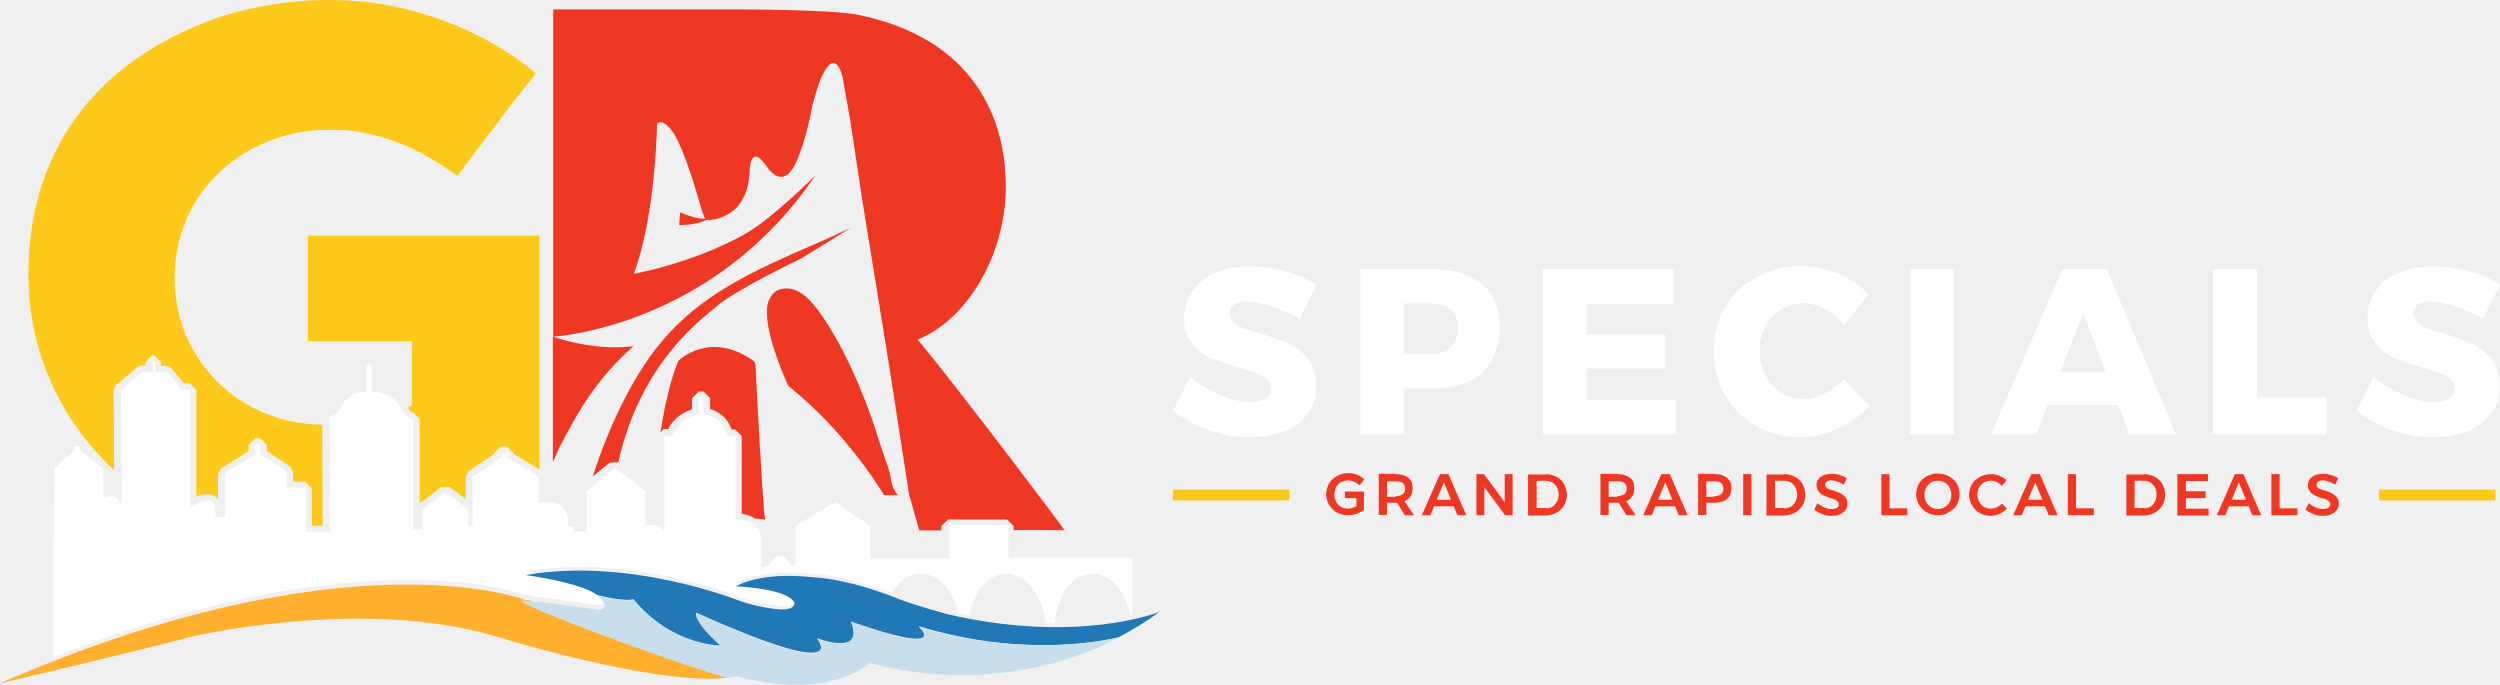
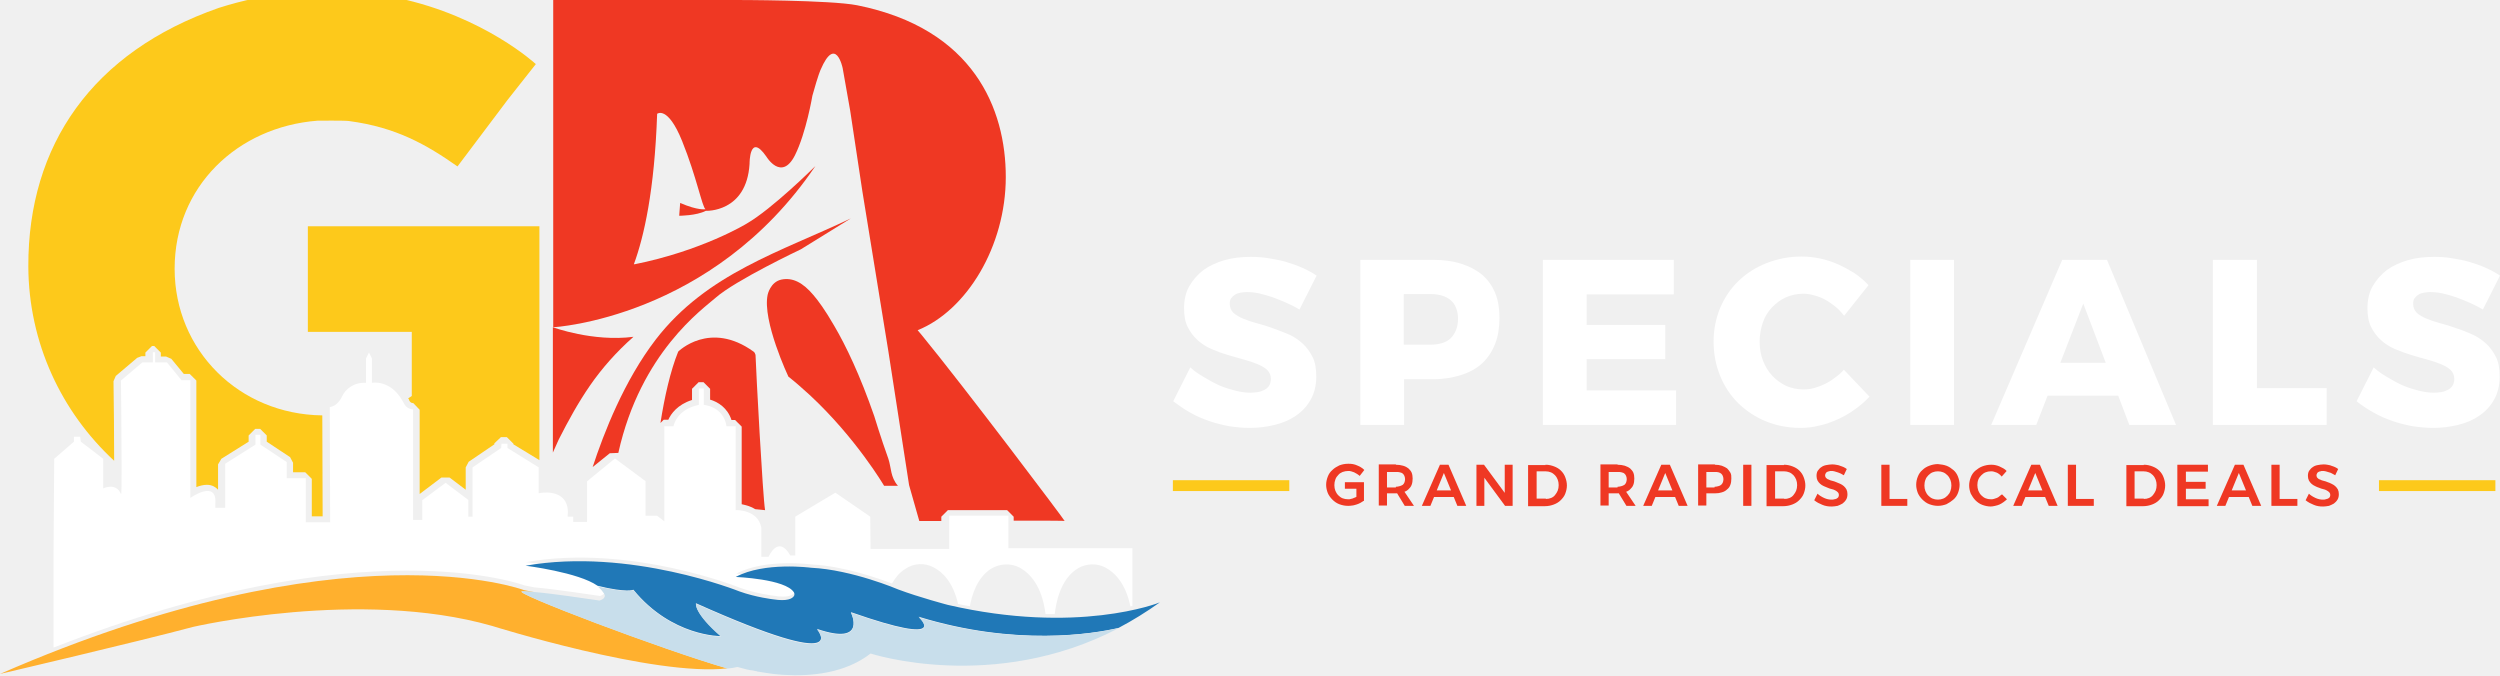
- <svg xmlns="http://www.w3.org/2000/svg" version="1.1" id="Layer_1" x="0px" y="0px" viewBox="0 0 80.941 22.167" xml:space="preserve" width="80.941" height="22.167">
+ <svg xmlns="http://www.w3.org/2000/svg" version="1.1" id="Layer_1" x="0px" y="0px" viewBox="0 0 307.328 83.013" xml:space="preserve" width="307.328" height="83.013">
  <defs id="defs47" />
  <style type="text/css" id="style1">
	.st0{fill:#011634;}
	.st1{fill:none;stroke:#FDC91B;stroke-miterlimit:10;}
	.st2{fill:#2076B7;}
	.st3{fill:#EF3823;}
	.st4{fill:#FDC91B;}
	.st5{fill:#FFB02E;}
	.st6{opacity:0;fill:#C8DEEB;}
	.st7{fill:#2078B7;}
	.st8{fill:#C8DEEB;}
	.st9{fill:#FFFFFF;}
</style>
-   <g id="g47" transform="translate(-156.4,-435.9455)">
-     <g id="g33" transform="matrix(0.1064867,0,0,0.1064867,139.7455,389.5231)">
+   <g id="g47" transform="translate(-156.4,-437.0996)">
+     <g id="g33" transform="matrix(0.4043251,0,0,0.4043251,93.16357,259.6818)">
      <g id="g9">
        <g id="g8">
          <path class="st9" d="m 551.5,532.9 c -1.2,-0.7 -2.5,-1.4 -3.9,-2 -1.4,-0.6 -2.8,-1.2 -4.2,-1.7 -1.4,-0.5 -2.9,-0.9 -4.2,-1.2 -1.4,-0.3 -2.7,-0.4 -3.8,-0.4 -0.6,0 -1.3,0.1 -1.9,0.2 -0.6,0.1 -1.2,0.3 -1.6,0.6 -0.5,0.3 -0.9,0.7 -1.2,1.1 -0.3,0.4 -0.4,1 -0.4,1.7 0,1.1 0.4,2 1.1,2.7 0.8,0.7 1.8,1.3 3,1.8 1.2,0.5 2.7,1 4.2,1.4 1.6,0.4 3.2,0.9 4.8,1.5 1.6,0.6 3.3,1.2 4.9,1.9 1.6,0.7 3,1.7 4.2,2.8 1.2,1.1 2.2,2.5 3,4.1 0.8,1.6 1.1,3.6 1.1,5.9 0,2.7 -0.6,5.1 -1.7,7 -1.1,2 -2.6,3.6 -4.5,4.9 -1.9,1.3 -4,2.2 -6.5,2.8 -2.5,0.6 -4.9,0.9 -7.5,0.9 -2.1,0 -4.1,-0.2 -6.2,-0.5 -2.1,-0.4 -4.2,-0.9 -6.2,-1.6 -2,-0.7 -3.9,-1.5 -5.8,-2.6 -1.8,-1 -3.5,-2.2 -5.1,-3.4 l 5.2,-10.3 c 1.2,1.1 2.6,2.1 4.2,3 1.5,0.9 3.1,1.8 4.7,2.5 1.6,0.7 3.3,1.2 4.9,1.6 1.6,0.4 3.1,0.6 4.5,0.6 0.8,0 1.5,-0.1 2.3,-0.2 0.7,-0.1 1.4,-0.4 2,-0.7 0.6,-0.3 1.1,-0.8 1.4,-1.3 0.3,-0.5 0.5,-1.2 0.5,-2 0,-1.1 -0.4,-2 -1.1,-2.7 -0.7,-0.7 -1.8,-1.3 -3,-1.8 -1.2,-0.5 -2.7,-1 -4.2,-1.4 -1.5,-0.4 -3.2,-0.9 -4.9,-1.4 -1.7,-0.5 -3.3,-1.1 -4.9,-1.8 -1.6,-0.7 -3,-1.6 -4.2,-2.7 -1.2,-1.1 -2.2,-2.4 -3,-4 -0.8,-1.6 -1.1,-3.5 -1.1,-5.7 0,-2.5 0.5,-4.8 1.6,-6.7 1.1,-1.9 2.5,-3.5 4.3,-4.9 1.8,-1.3 4,-2.3 6.4,-3 2.5,-0.7 5.1,-1 7.9,-1 1.8,0 3.6,0.1 5.4,0.4 1.8,0.3 3.6,0.6 5.3,1.1 1.7,0.5 3.4,1.1 5,1.8 1.6,0.7 3.1,1.5 4.4,2.4 z" id="path1" />
          <path class="st9" d="m 592.1,517.8 c 3.2,0 6.1,0.4 8.6,1.2 2.5,0.8 4.6,1.9 6.4,3.4 1.7,1.5 3,3.3 3.9,5.5 0.9,2.2 1.3,4.7 1.3,7.5 0,2.9 -0.4,5.6 -1.3,7.9 -0.9,2.3 -2.2,4.3 -3.9,5.9 -1.7,1.6 -3.9,2.8 -6.4,3.6 -2.5,0.8 -5.4,1.3 -8.6,1.3 h -14.6 l 5.8,-5.8 V 568 H 570 v -50.2 z m -0.7,25.8 c 1.3,0 2.5,-0.2 3.5,-0.5 1,-0.3 1.9,-0.8 2.6,-1.5 0.7,-0.7 1.2,-1.5 1.6,-2.5 0.4,-1 0.6,-2.1 0.6,-3.4 0,-1.2 -0.2,-2.3 -0.6,-3.3 -0.4,-1 -0.9,-1.7 -1.6,-2.3 -0.7,-0.6 -1.6,-1.1 -2.6,-1.4 -1,-0.3 -2.2,-0.5 -3.5,-0.5 h -14 l 5.8,-5.8 v 27 l -5.8,-5.8 z" id="path2" />
          <path class="st9" d="m 625.5,517.8 h 39.8 v 10.5 h -26.5 v 9.3 h 23.9 V 548 h -23.9 v 9.5 H 666 V 568 h -40.5 z" id="path3" />
          <path class="st9" d="m 717.1,534.8 c -0.8,-1 -1.7,-2 -2.7,-2.8 -1,-0.8 -2,-1.5 -3.1,-2.1 -1.1,-0.6 -2.2,-1 -3.3,-1.3 -1.1,-0.3 -2.2,-0.5 -3.3,-0.5 -1.9,0 -3.7,0.4 -5.3,1.1 -1.6,0.7 -3,1.8 -4.2,3 -1.2,1.3 -2.2,2.8 -2.8,4.6 -0.6,1.8 -1,3.7 -1,5.8 0,2.1 0.3,4 1,5.8 0.7,1.8 1.6,3.3 2.8,4.6 1.2,1.3 2.6,2.3 4.2,3.1 1.6,0.7 3.4,1.1 5.3,1.1 1.1,0 2.1,-0.1 3.2,-0.4 1.1,-0.3 2.2,-0.7 3.2,-1.2 1.1,-0.5 2.1,-1.1 3.1,-1.9 1,-0.7 2,-1.5 2.8,-2.5 l 7.8,8.2 c -1.3,1.4 -2.8,2.7 -4.5,3.9 -1.6,1.2 -3.4,2.2 -5.2,3 -1.8,0.8 -3.6,1.5 -5.6,1.9 -1.9,0.5 -3.8,0.7 -5.7,0.7 -3.8,0 -7.3,-0.7 -10.5,-2 -3.2,-1.3 -6,-3.2 -8.4,-5.5 -2.3,-2.3 -4.2,-5.1 -5.5,-8.3 -1.3,-3.2 -2,-6.7 -2,-10.4 0,-3.7 0.7,-7.1 2,-10.3 1.4,-3.2 3.2,-5.9 5.6,-8.2 2.4,-2.3 5.2,-4.1 8.5,-5.4 3.3,-1.3 6.8,-2 10.7,-2 1.9,0 3.7,0.2 5.6,0.6 1.9,0.4 3.7,1 5.5,1.8 1.8,0.8 3.4,1.7 5,2.7 1.6,1.1 3,2.3 4.2,3.6 z" id="path4" />
          <path class="st9" d="m 737.2,517.8 h 13.3 V 568 h -13.3 z" id="path5" />
          <path class="st9" d="M 783.4,517.8 H 797 l 21,50.2 h -14.2 l -14,-36.9 -14.3,36.9 h -13.7 z m -8.6,31.3 h 29.3 v 10 h -29.3 z" id="path6" />
          <path class="st9" d="m 829.3,517.8 h 13.3 v 39 h 21.2 V 568 h -34.6 v -50.2 z" id="path7" />
          <path class="st9" d="m 911.3,532.9 c -1.2,-0.7 -2.5,-1.4 -3.9,-2 -1.4,-0.6 -2.8,-1.2 -4.2,-1.7 -1.4,-0.5 -2.9,-0.9 -4.2,-1.2 -1.4,-0.3 -2.7,-0.4 -3.8,-0.4 -0.6,0 -1.3,0.1 -1.9,0.2 -0.6,0.1 -1.2,0.3 -1.6,0.6 -0.5,0.3 -0.9,0.7 -1.2,1.1 -0.3,0.4 -0.4,1 -0.4,1.7 0,1.1 0.4,2 1.1,2.7 0.7,0.7 1.8,1.3 3,1.8 1.2,0.5 2.7,1 4.2,1.4 1.6,0.4 3.2,0.9 4.8,1.5 1.7,0.5 3.3,1.2 4.9,1.9 1.6,0.7 3,1.7 4.2,2.8 1.2,1.1 2.2,2.5 3,4.1 0.8,1.6 1.1,3.6 1.1,5.9 0,2.7 -0.6,5.1 -1.7,7 -1.1,2 -2.6,3.6 -4.5,4.9 -1.9,1.3 -4,2.2 -6.5,2.8 -2.5,0.6 -4.9,0.9 -7.5,0.9 -2.1,0 -4.1,-0.2 -6.2,-0.5 -2.1,-0.4 -4.2,-0.9 -6.2,-1.6 -2,-0.7 -3.9,-1.5 -5.8,-2.6 -1.8,-1 -3.6,-2.2 -5.1,-3.4 l 5.2,-10.3 c 1.2,1.1 2.6,2.1 4.2,3 1.5,0.9 3.1,1.8 4.7,2.5 1.6,0.7 3.3,1.2 4.9,1.6 1.6,0.4 3.1,0.6 4.5,0.6 0.8,0 1.5,-0.1 2.3,-0.2 0.7,-0.1 1.4,-0.4 2,-0.7 0.6,-0.3 1.1,-0.8 1.4,-1.3 0.3,-0.5 0.5,-1.2 0.5,-2 0,-1.1 -0.4,-2 -1.1,-2.7 -0.7,-0.7 -1.8,-1.3 -3,-1.8 -1.2,-0.5 -2.7,-1 -4.2,-1.4 -1.6,-0.4 -3.2,-0.9 -4.9,-1.4 -1.6,-0.5 -3.3,-1.1 -4.9,-1.8 -1.6,-0.7 -3,-1.6 -4.2,-2.7 -1.2,-1.1 -2.2,-2.4 -3,-4 -0.8,-1.6 -1.1,-3.5 -1.1,-5.7 0,-2.5 0.5,-4.8 1.6,-6.7 1.1,-1.9 2.5,-3.5 4.3,-4.9 1.8,-1.3 4,-2.3 6.4,-3 2.4,-0.7 5.1,-1 7.9,-1 1.8,0 3.6,0.1 5.4,0.4 1.8,0.3 3.6,0.6 5.3,1.1 1.7,0.5 3.4,1.1 5,1.8 1.6,0.7 3.1,1.5 4.4,2.4 z" id="path8" />
        </g>
      </g>
      <g id="g32">
        <g id="g31">
          <g id="g30">
            <g id="g29">
              <path class="st3" d="m 569.8,583.5 c -0.2,-0.2 -0.5,-0.4 -0.8,-0.6 -0.3,-0.2 -0.6,-0.3 -0.9,-0.5 -0.3,-0.1 -0.6,-0.2 -0.9,-0.3 -0.3,-0.1 -0.6,-0.1 -0.9,-0.1 -0.6,0 -1.1,0.1 -1.7,0.3 -0.5,0.2 -1,0.5 -1.3,0.9 -0.4,0.4 -0.7,0.8 -0.9,1.4 -0.2,0.5 -0.3,1.1 -0.3,1.7 0,0.6 0.1,1.2 0.3,1.7 0.2,0.5 0.5,1 0.9,1.4 0.4,0.4 0.8,0.7 1.3,0.9 0.5,0.2 1.1,0.3 1.7,0.3 0.3,0 0.6,0 0.8,-0.1 0.3,-0.1 0.6,-0.1 0.9,-0.3 0.3,-0.1 0.6,-0.2 0.9,-0.4 0.3,-0.2 0.5,-0.3 0.8,-0.5 l 1.4,1.7 c -0.3,0.2 -0.7,0.5 -1.1,0.7 -0.4,0.2 -0.8,0.4 -1.2,0.5 -0.4,0.1 -0.9,0.3 -1.3,0.3 -0.5,0.1 -0.9,0.1 -1.3,0.1 -0.9,0 -1.8,-0.2 -2.6,-0.5 -0.8,-0.3 -1.5,-0.8 -2.1,-1.4 -0.6,-0.6 -1.1,-1.3 -1.4,-2 -0.3,-0.8 -0.5,-1.6 -0.5,-2.5 0,-0.9 0.2,-1.7 0.5,-2.5 0.3,-0.8 0.8,-1.5 1.4,-2 0.6,-0.6 1.3,-1 2.1,-1.4 0.8,-0.3 1.7,-0.5 2.7,-0.5 0.5,0 0.9,0 1.4,0.1 0.5,0.1 0.9,0.2 1.3,0.4 0.4,0.2 0.8,0.3 1.2,0.6 0.4,0.2 0.7,0.5 1,0.8 z m -0.9,3.9 h -3.6 v -2 h 5.8 v 5.7 h -2.3 v -3.7 z" id="path9" />
              <path class="st3" d="m 580.8,580.1 c 0.8,0 1.5,0.1 2.2,0.3 0.7,0.2 1.2,0.5 1.6,0.8 0.4,0.4 0.8,0.8 1,1.3 0.2,0.5 0.3,1.1 0.3,1.8 0,0.7 -0.1,1.4 -0.3,1.9 -0.2,0.6 -0.6,1 -1,1.4 -0.4,0.4 -1,0.7 -1.6,0.9 -0.6,0.2 -1.4,0.3 -2.2,0.3 h -2.7 v 3.7 h -2.5 V 580 h 5.2 z m 0,6.7 c 0.4,0 0.8,-0.1 1.2,-0.2 0.3,-0.1 0.6,-0.2 0.9,-0.4 0.2,-0.2 0.4,-0.4 0.5,-0.7 0.1,-0.3 0.2,-0.6 0.2,-1 0,-0.4 -0.1,-0.7 -0.2,-1 -0.1,-0.3 -0.3,-0.5 -0.5,-0.7 -0.2,-0.2 -0.5,-0.3 -0.9,-0.4 -0.3,-0.1 -0.7,-0.1 -1.2,-0.1 h -2.7 v 4.7 h 2.7 z m -0.1,1.2 h 2.5 l 3.1,4.6 h -2.8 z" id="path10" />
              <path class="st3" d="m 594.2,580.1 h 2.6 l 5.4,12.5 h -2.7 l -4.1,-10 -4.1,10 h -2.6 z m -2.6,7.8 h 7.4 v 2 h -7.4 z" id="path11" />
              <path class="st3" d="m 605.3,580.1 h 2.3 l 7,9.5 -0.7,0.2 v -9.7 h 2.4 v 12.5 H 614 l -7,-9.5 0.7,-0.2 v 9.7 h -2.4 z" id="path12" />
              <path class="st3" d="m 626.3,580.1 c 1,0 1.8,0.2 2.6,0.5 0.8,0.3 1.5,0.7 2.1,1.3 0.6,0.6 1,1.2 1.3,2 0.3,0.8 0.5,1.6 0.5,2.5 0,0.9 -0.2,1.7 -0.5,2.5 -0.3,0.8 -0.8,1.4 -1.4,2 -0.6,0.6 -1.3,1 -2.1,1.3 -0.8,0.3 -1.7,0.5 -2.7,0.5 H 621 v -12.5 h 5.3 z m 0.1,10.4 c 0.6,0 1.1,-0.1 1.6,-0.3 0.5,-0.2 0.9,-0.5 1.2,-0.9 0.3,-0.4 0.6,-0.8 0.8,-1.3 0.2,-0.5 0.3,-1.1 0.3,-1.7 0,-0.6 -0.1,-1.2 -0.3,-1.7 -0.2,-0.5 -0.5,-1 -0.8,-1.3 -0.4,-0.4 -0.8,-0.7 -1.3,-0.9 -0.5,-0.2 -1,-0.3 -1.6,-0.3 h -2.7 v 8.3 h 2.8 z" id="path13" />
              <path class="st3" d="m 648.2,580.1 c 0.8,0 1.5,0.1 2.2,0.3 0.6,0.2 1.2,0.5 1.6,0.8 0.4,0.4 0.8,0.8 1,1.3 0.2,0.5 0.3,1.1 0.3,1.8 0,0.7 -0.1,1.4 -0.3,1.9 -0.2,0.6 -0.6,1 -1,1.4 -0.4,0.4 -1,0.7 -1.6,0.9 -0.6,0.2 -1.3,0.3 -2.2,0.3 h -2.7 v 3.7 H 643 V 580 h 5.2 z m 0,6.7 c 0.4,0 0.8,-0.1 1.2,-0.2 0.3,-0.1 0.6,-0.2 0.9,-0.4 0.2,-0.2 0.4,-0.4 0.5,-0.7 0.1,-0.3 0.2,-0.6 0.2,-1 0,-0.4 -0.1,-0.7 -0.2,-1 -0.1,-0.3 -0.3,-0.5 -0.5,-0.7 -0.2,-0.2 -0.5,-0.3 -0.9,-0.4 -0.3,-0.1 -0.7,-0.1 -1.2,-0.1 h -2.7 v 4.7 h 2.7 z m -0.1,1.2 h 2.5 l 3.1,4.6 h -2.8 z" id="path14" />
              <path class="st3" d="m 661.5,580.1 h 2.6 l 5.4,12.5 h -2.7 l -4.1,-10 -4.1,10 H 656 Z m -2.5,7.8 h 7.4 v 2 H 659 Z" id="path15" />
              <path class="st3" d="m 677.8,580.1 c 0.8,0 1.5,0.1 2.1,0.3 0.6,0.2 1.1,0.5 1.6,0.8 0.4,0.4 0.7,0.8 1,1.3 0.3,0.5 0.3,1.1 0.3,1.8 0,0.7 -0.1,1.4 -0.3,1.9 -0.2,0.6 -0.5,1 -1,1.4 -0.4,0.4 -0.9,0.7 -1.6,0.9 -0.6,0.2 -1.3,0.3 -2.1,0.3 h -3.7 l 1.1,-1.1 v 4.8 h -2.5 V 580 h 5.1 z m -0.1,6.7 c 0.4,0 0.8,-0.1 1.2,-0.2 0.3,-0.1 0.6,-0.2 0.8,-0.4 0.2,-0.2 0.4,-0.4 0.5,-0.7 0.1,-0.3 0.2,-0.6 0.2,-1 0,-0.4 -0.1,-0.7 -0.2,-1 -0.1,-0.3 -0.3,-0.5 -0.5,-0.7 -0.2,-0.2 -0.5,-0.3 -0.8,-0.4 -0.3,-0.1 -0.7,-0.1 -1.2,-0.1 h -3.6 l 1.1,-1.1 v 6.9 l -1.1,-1.1 h 3.6 z" id="path16" />
              <path class="st3" d="m 686.4,580.1 h 2.5 v 12.5 h -2.5 z" id="path17" />
              <path class="st3" d="m 698.8,580.1 c 1,0 1.8,0.2 2.6,0.5 0.8,0.3 1.5,0.7 2.1,1.3 0.6,0.6 1,1.2 1.3,2 0.3,0.8 0.5,1.6 0.5,2.5 0,0.9 -0.2,1.7 -0.5,2.5 -0.3,0.8 -0.8,1.4 -1.4,2 -0.6,0.6 -1.3,1 -2.1,1.3 -0.8,0.3 -1.7,0.5 -2.7,0.5 h -5.1 v -12.5 h 5.3 z m 0.1,10.4 c 0.6,0 1.1,-0.1 1.6,-0.3 0.5,-0.2 0.9,-0.5 1.2,-0.9 0.3,-0.4 0.6,-0.8 0.8,-1.3 0.2,-0.5 0.3,-1.1 0.3,-1.7 0,-0.6 -0.1,-1.2 -0.3,-1.7 -0.2,-0.5 -0.5,-1 -0.8,-1.3 -0.4,-0.4 -0.8,-0.7 -1.3,-0.9 -0.5,-0.2 -1,-0.3 -1.6,-0.3 h -2.7 v 8.3 h 2.8 z" id="path18" />
              <path class="st3" d="m 717,583.3 c -0.3,-0.2 -0.6,-0.3 -0.9,-0.5 -0.3,-0.1 -0.6,-0.3 -1,-0.4 -0.3,-0.1 -0.7,-0.2 -1,-0.3 -0.3,-0.1 -0.6,-0.1 -1,-0.1 -0.2,0 -0.4,0 -0.6,0.1 -0.2,0 -0.4,0.1 -0.6,0.2 -0.2,0.1 -0.3,0.2 -0.4,0.4 -0.1,0.2 -0.2,0.4 -0.2,0.6 0,0.3 0.1,0.6 0.3,0.8 0.2,0.2 0.4,0.4 0.8,0.5 0.3,0.2 0.7,0.3 1.1,0.4 0.4,0.1 0.8,0.2 1.2,0.4 0.4,0.2 0.8,0.3 1.2,0.5 0.4,0.2 0.8,0.4 1.1,0.7 0.3,0.3 0.6,0.6 0.8,1 0.2,0.4 0.3,0.9 0.3,1.4 0,0.7 -0.1,1.2 -0.4,1.7 -0.3,0.5 -0.7,0.9 -1.1,1.2 -0.5,0.3 -1,0.5 -1.5,0.7 -0.6,0.1 -1.2,0.2 -1.7,0.2 -0.5,0 -1,0 -1.5,-0.1 -0.5,-0.1 -1,-0.2 -1.4,-0.4 -0.5,-0.2 -0.9,-0.4 -1.3,-0.6 -0.4,-0.2 -0.8,-0.5 -1.2,-0.8 l 1,-2 c 0.3,0.3 0.6,0.5 0.9,0.7 0.3,0.2 0.7,0.4 1.1,0.6 0.4,0.2 0.8,0.3 1.2,0.4 0.4,0.1 0.8,0.1 1.2,0.1 0.2,0 0.5,0 0.7,-0.1 0.2,0 0.5,-0.1 0.7,-0.2 0.2,-0.1 0.4,-0.3 0.5,-0.4 0.1,-0.2 0.2,-0.4 0.2,-0.7 0,-0.3 -0.1,-0.6 -0.3,-0.8 -0.2,-0.2 -0.4,-0.4 -0.8,-0.6 -0.3,-0.2 -0.7,-0.3 -1.1,-0.4 -0.4,-0.1 -0.8,-0.2 -1.2,-0.4 -0.4,-0.2 -0.8,-0.3 -1.2,-0.5 -0.4,-0.2 -0.8,-0.4 -1.1,-0.7 -0.3,-0.3 -0.6,-0.6 -0.8,-1 -0.2,-0.4 -0.3,-0.9 -0.3,-1.4 0,-0.6 0.1,-1.2 0.4,-1.6 0.3,-0.4 0.6,-0.8 1.1,-1.1 0.4,-0.3 0.9,-0.5 1.5,-0.6 0.6,-0.1 1.1,-0.2 1.7,-0.2 0.4,0 0.8,0 1.2,0.1 0.4,0.1 0.8,0.1 1.2,0.3 0.4,0.1 0.8,0.3 1.1,0.4 0.3,0.1 0.7,0.4 1,0.6 z" id="path19" />
              <path class="st3" d="m 728.4,580.1 h 2.5 v 10.4 h 5.4 v 2.1 h -7.9 z" id="path20" />
              <path class="st3" d="m 748.2,580.4 c 0.8,0.3 1.5,0.8 2.1,1.3 0.6,0.5 1.1,1.2 1.4,2 0.3,0.8 0.5,1.6 0.5,2.5 0,0.9 -0.2,1.7 -0.5,2.5 -0.3,0.8 -0.8,1.5 -1.4,2 -0.6,0.5 -1.3,1 -2.1,1.4 -0.8,0.3 -1.7,0.5 -2.6,0.5 -0.9,0 -1.8,-0.2 -2.6,-0.5 -0.8,-0.3 -1.5,-0.8 -2.1,-1.4 -0.6,-0.6 -1.1,-1.3 -1.4,-2 -0.3,-0.8 -0.5,-1.6 -0.5,-2.5 0,-0.9 0.2,-1.8 0.5,-2.5 0.3,-0.8 0.8,-1.5 1.4,-2 0.6,-0.6 1.3,-1 2.1,-1.3 0.8,-0.3 1.7,-0.5 2.6,-0.5 0.9,0.1 1.8,0.2 2.6,0.5 z m -4.2,2 c -0.5,0.2 -0.9,0.5 -1.3,0.9 -0.4,0.4 -0.7,0.8 -0.9,1.4 -0.2,0.5 -0.3,1.1 -0.3,1.7 0,0.6 0.1,1.2 0.3,1.7 0.2,0.5 0.5,1 0.9,1.4 0.4,0.4 0.8,0.7 1.3,0.9 0.5,0.2 1,0.3 1.6,0.3 0.6,0 1.1,-0.1 1.6,-0.3 0.5,-0.2 0.9,-0.5 1.3,-0.9 0.4,-0.4 0.7,-0.8 0.9,-1.4 0.2,-0.5 0.3,-1.1 0.3,-1.7 0,-0.6 -0.1,-1.2 -0.3,-1.7 -0.2,-0.5 -0.5,-1 -0.9,-1.4 -0.4,-0.4 -0.8,-0.7 -1.3,-0.9 -0.5,-0.2 -1,-0.3 -1.6,-0.3 -0.6,0 -1.1,0.1 -1.6,0.3 z" id="path21" />
              <path class="st3" d="m 765,583.7 c -0.2,-0.3 -0.5,-0.5 -0.7,-0.7 -0.3,-0.2 -0.5,-0.4 -0.8,-0.5 -0.3,-0.1 -0.6,-0.2 -0.9,-0.3 -0.3,-0.1 -0.6,-0.1 -0.9,-0.1 -0.6,0 -1.1,0.1 -1.6,0.3 -0.5,0.2 -0.9,0.5 -1.3,0.9 -0.4,0.4 -0.7,0.8 -0.9,1.3 -0.2,0.5 -0.3,1.1 -0.3,1.7 0,0.6 0.1,1.1 0.3,1.7 0.2,0.5 0.5,1 0.9,1.4 0.4,0.4 0.8,0.7 1.3,0.9 0.5,0.2 1,0.3 1.6,0.3 0.3,0 0.6,0 0.9,-0.1 0.3,-0.1 0.6,-0.2 0.9,-0.3 0.3,-0.1 0.6,-0.3 0.8,-0.5 0.2,-0.2 0.5,-0.4 0.8,-0.6 l 1.5,1.5 c -0.3,0.3 -0.7,0.6 -1.1,0.9 -0.4,0.3 -0.8,0.5 -1.2,0.7 -0.4,0.2 -0.9,0.3 -1.3,0.4 -0.5,0.1 -0.9,0.2 -1.3,0.2 -0.9,0 -1.8,-0.2 -2.6,-0.5 -0.8,-0.3 -1.5,-0.8 -2.1,-1.4 -0.6,-0.6 -1,-1.3 -1.4,-2 -0.3,-0.8 -0.5,-1.6 -0.5,-2.5 0,-0.9 0.2,-1.7 0.5,-2.5 0.3,-0.8 0.8,-1.5 1.4,-2 0.6,-0.5 1.3,-1 2.1,-1.3 0.8,-0.3 1.7,-0.5 2.6,-0.5 0.4,0 0.9,0 1.3,0.1 0.4,0.1 0.9,0.2 1.3,0.4 0.4,0.2 0.8,0.4 1.2,0.6 0.4,0.2 0.7,0.5 1,0.8 z" id="path22" />
              <path class="st3" d="m 774,580.1 h 2.6 l 5.4,12.5 h -2.7 l -4.1,-10 -4.1,10 h -2.6 z m -2.5,7.8 h 7.4 v 2 h -7.4 z" id="path23" />
              <path class="st3" d="m 785.1,580.1 h 2.5 v 10.4 h 5.4 v 2.1 h -7.9 z" id="path24" />
              <path class="st3" d="m 808.2,580.1 c 1,0 1.8,0.2 2.6,0.5 0.8,0.3 1.5,0.7 2.1,1.3 0.6,0.6 1,1.2 1.3,2 0.3,0.8 0.5,1.6 0.5,2.5 0,0.9 -0.2,1.7 -0.5,2.5 -0.3,0.8 -0.8,1.4 -1.4,2 -0.6,0.6 -1.3,1 -2.1,1.3 -0.8,0.3 -1.7,0.5 -2.7,0.5 h -5.1 v -12.5 h 5.3 z m 0,10.4 c 0.6,0 1.1,-0.1 1.6,-0.3 0.5,-0.2 0.9,-0.5 1.2,-0.9 0.3,-0.4 0.6,-0.8 0.8,-1.3 0.2,-0.5 0.3,-1.1 0.3,-1.7 0,-0.6 -0.1,-1.2 -0.3,-1.7 -0.2,-0.5 -0.5,-1 -0.8,-1.3 -0.4,-0.4 -0.8,-0.7 -1.3,-0.9 -0.5,-0.2 -1,-0.3 -1.6,-0.3 h -2.7 v 8.3 h 2.8 z" id="path25" />
              <path class="st3" d="m 818.4,580.1 h 9.3 v 2.1 H 821 v 3.1 h 6 v 2.1 h -6 v 3.2 h 6.9 v 2.1 h -9.5 z" id="path26" />
              <path class="st3" d="m 835.9,580.1 h 2.6 l 5.4,12.5 h -2.7 l -4.1,-10 -4.1,10 h -2.6 z m -2.6,7.8 h 7.4 v 2 h -7.4 z" id="path27" />
              <path class="st3" d="m 847,580.1 h 2.5 v 10.4 h 5.4 v 2.1 H 847 Z" id="path28" />
              <path class="st3" d="m 866.4,583.3 c -0.3,-0.2 -0.6,-0.3 -0.9,-0.5 -0.3,-0.2 -0.6,-0.3 -1,-0.4 -0.4,-0.1 -0.7,-0.2 -1,-0.3 -0.3,-0.1 -0.7,-0.1 -1,-0.1 -0.2,0 -0.4,0 -0.6,0.1 -0.2,0 -0.4,0.1 -0.6,0.2 -0.2,0.1 -0.3,0.2 -0.4,0.4 -0.1,0.2 -0.2,0.4 -0.2,0.6 0,0.3 0.1,0.6 0.3,0.8 0.2,0.2 0.4,0.4 0.8,0.5 0.3,0.2 0.7,0.3 1.1,0.4 0.4,0.1 0.8,0.2 1.2,0.4 0.4,0.1 0.8,0.3 1.2,0.5 0.4,0.2 0.8,0.4 1.1,0.7 0.3,0.3 0.6,0.6 0.8,1 0.2,0.4 0.3,0.9 0.3,1.4 0,0.7 -0.1,1.2 -0.4,1.7 -0.3,0.5 -0.7,0.9 -1.1,1.2 -0.5,0.3 -1,0.5 -1.5,0.7 -0.6,0.1 -1.2,0.2 -1.7,0.2 -0.5,0 -1,0 -1.5,-0.1 -0.5,-0.1 -1,-0.2 -1.4,-0.4 -0.5,-0.2 -0.9,-0.4 -1.3,-0.6 -0.4,-0.2 -0.8,-0.5 -1.2,-0.8 l 1,-2 c 0.3,0.3 0.6,0.5 0.9,0.7 0.3,0.2 0.7,0.4 1.1,0.6 0.4,0.2 0.8,0.3 1.2,0.4 0.4,0.1 0.8,0.1 1.2,0.1 0.2,0 0.5,0 0.7,-0.1 0.2,-0.1 0.5,-0.1 0.7,-0.2 0.2,-0.1 0.4,-0.3 0.5,-0.4 0.1,-0.2 0.2,-0.4 0.2,-0.7 0,-0.3 -0.1,-0.6 -0.3,-0.8 -0.2,-0.2 -0.4,-0.4 -0.8,-0.6 -0.3,-0.2 -0.7,-0.3 -1.1,-0.4 -0.4,-0.1 -0.8,-0.2 -1.2,-0.4 -0.4,-0.1 -0.8,-0.3 -1.2,-0.5 -0.4,-0.2 -0.8,-0.4 -1.1,-0.7 -0.3,-0.3 -0.6,-0.6 -0.8,-1 -0.2,-0.4 -0.3,-0.9 -0.3,-1.4 0,-0.6 0.1,-1.2 0.4,-1.6 0.3,-0.4 0.6,-0.8 1.1,-1.1 0.4,-0.3 0.9,-0.5 1.5,-0.6 0.6,-0.1 1.1,-0.2 1.7,-0.2 0.4,0 0.8,0 1.2,0.1 0.4,0.1 0.8,0.1 1.2,0.3 0.4,0.1 0.8,0.3 1.1,0.4 0.3,0.1 0.7,0.4 1,0.6 z" id="path29" />
            </g>
          </g>
        </g>
        <rect x="879.7" y="584.8" class="st4" width="35.4" height="3.3" id="rect31" />
        <rect x="513" y="584.8" class="st4" width="35.4" height="3.3" id="rect32" />
      </g>
    </g>
-     <path class="st5" d="m 181.052,447.037 c -0.043,-0.011 -0.085,-0.011 -0.128,-0.021 0.043,0.011 0.085,0.011 0.128,0.021 z" id="path33" style="stroke-width:0.106" />
-     <path class="st6" d="m 175.93,447.132 c -0.106,-0.117 -0.309,-0.202 -0.33,-0.213 0.053,0.011 0.106,0.021 0.149,0.043 0.085,0.053 0.138,0.106 0.181,0.17 z" id="path34" style="stroke-width:0.106" />
-     <g id="g46">
+     <path class="st5" d="m 250.001,478.058 c -0.162,-0.04 -0.324,-0.04 -0.485,-0.081 0.162,0.04 0.324,0.04 0.485,0.081 z" id="path33" style="stroke-width:0.404" />
+     <path class="st6" d="m 230.553,478.422 c -0.404,-0.445 -1.173,-0.768 -1.253,-0.809 0.202,0.04 0.404,0.081 0.566,0.162 0.324,0.202 0.526,0.404 0.687,0.647 z" id="path34" style="stroke-width:0.404" />
+     <g id="g46" transform="matrix(3.796953,0,0,3.796953,-437.4435,-1219.319)">
      <path class="st4" d="m 173.747,438.326 -0.916,1.161 -1.619,2.151 v 0 c -1.001,-0.703 -1.981,-1.267 -3.514,-1.47 -0.128,-0.021 -1.012,-0.011 -1.022,-0.011 -2.588,0.202 -4.622,2.13 -4.622,4.792 0,2.641 2.087,4.717 4.781,4.749 l 0.011,3.269 h -0.351 v -1.214 l -0.213,-0.213 h -0.394 v -0.309 l -0.096,-0.181 -0.756,-0.5 v -0.202 l -0.213,-0.213 h -0.16 l -0.213,0.213 v 0.202 l -0.884,0.554 -0.106,0.181 v 0.82 l -0.021,-0.021 c -0.064,-0.064 -0.17,-0.138 -0.341,-0.138 -0.117,0 -0.234,0.032 -0.341,0.074 v -3.45 l -0.213,-0.213 h -0.192 l -0.405,-0.49 -0.17,-0.074 h -0.17 v -0.128 l -0.213,-0.213 h -0.074 l -0.213,0.213 v 0.117 h -0.128 l -0.138,0.053 -0.692,0.586 -0.074,0.17 c 0.011,0.756 0.021,1.81 0.021,2.577 -1.704,-1.576 -2.769,-3.812 -2.779,-6.293 -0.011,-3.929 2.076,-6.943 6.166,-8.37 3.237,-1.033 5.804,-0.319 5.804,-0.319 2.801,0.596 4.462,2.14 4.462,2.14 z" id="path35" style="stroke-width:0.106" />
      <path class="st4" d="m 173.864,443.576 v 3.418 0 4.153 l -0.841,-0.511 v -0.021 l -0.213,-0.213 h -0.192 l -0.213,0.202 v 0.032 l -0.831,0.564 -0.096,0.181 v 0.724 l -0.522,-0.394 h -0.266 l -0.703,0.532 v -2.726 l -0.202,-0.213 c -0.096,-0.011 -0.106,-0.043 -0.138,-0.096 v -0.011 c -0.011,-0.021 -0.021,-0.043 -0.032,-0.053 0.043,-0.021 0.085,-0.053 0.117,-0.074 v -2.076 h -3.365 v -3.418 z" id="path36" style="stroke-width:0.106" />
      <path class="st3" d="m 185.471,451.978 h -0.447 c 0,0 -0.905,-1.544 -2.407,-2.939 -0.224,-0.202 -0.447,-0.405 -0.692,-0.596 0,0 -0.852,-1.81 -0.671,-2.652 0,0 0.085,-0.415 0.447,-0.49 0.362,-0.074 0.692,0.096 1.033,0.5 0.149,0.17 0.383,0.49 0.671,0.99 0.383,0.65 0.841,1.608 1.299,2.928 0,0 0.213,0.703 0.458,1.384 0.096,0.288 0.064,0.596 0.309,0.873 z" id="path37" style="stroke-width:0.106" />
      <path class="st3" d="m 174.3,450.902 v -4.057 c 0,0 1.299,0.479 2.609,0.309 -0.564,0.5 -1.022,1.022 -1.406,1.576 -0.383,0.554 -0.703,1.139 -1.012,1.746 z" id="path38" style="stroke-width:0.106" />
      <g id="g40" transform="matrix(0.1064867,0,0,0.1064867,139.7455,389.5231)">
        <path class="st3" d="m 436.5,540.5 v 0 c -0.4,-0.5 -0.8,-0.9 -1.1,-1.3 v 0 c 14.9,-6 26.8,-25.5 26.8,-46.6 0,-20.6 -9.7,-45.1 -45.2,-52.2 -8.1,-1.6 -36.8,-1.6 -36.8,-1.6 h -55.6 v 99.5 c 0,0 48.3,-2.6 79.7,-49 -0.4,0.4 -13.1,13 -20.9,17.5 0,0 -13.6,8.3 -34.3,12.4 3.1,-8.4 6.3,-22.5 7.1,-45.8 0,0 3.2,-2.6 7.6,8.3 4.4,10.9 6.1,20.1 7.1,20.7 0,0 -2.2,0.5 -7.7,-1.9 l -0.3,3.9 c 0,0 5.2,0 8.1,-1.5 0,0 12.4,0.6 13.3,-14.3 0,0 -0.1,-9.7 5.1,-2.2 0,0 4.6,7.7 8.7,-0.4 3.4,-6.8 5.3,-18.1 5.3,-18.1 1.8,-6.5 2.5,-7.9 2.5,-7.9 4.6,-10.7 6.7,-0.5 6.7,-0.5 l 2.3,13 3.7,24.5 7.9,48.6 6.3,40.7 3.1,10.9 h 6.7 v -1.3 l 2,-2 h 18 l 2,2 v 1.2 c 8.5,0 15.6,0 15.5,0.1 0.2,0 -30.7,-41 -43.6,-56.7 z" id="path39" />
        <path class="st3" d="m 369.2,517.6 c 0,0 -18.2,11.3 -27,13.1 0.2,-0.1 3.4,-2.5 6.8,-11.5 0.9,0.3 8,3.3 20.2,-1.6 z" id="path40" />
      </g>
      <path class="st3" d="m 183.948,443.32 -1.619,1.001 c 0,0 -2.119,1.001 -2.769,1.576 -0.394,0.351 -2.417,1.757 -3.141,5.016 h -0.011 l -0.266,0.011 -0.554,0.447 c 0.362,-1.107 1.022,-2.801 2.045,-4.132 1.651,-2.14 4.057,-2.843 6.315,-3.919 z" id="path41" style="stroke-width:0.106" />
      <path class="st3" d="m 181.169,452.766 -0.319,-0.032 c 0,0 0,0 0,0 -0.128,-0.085 -0.288,-0.128 -0.437,-0.16 v -2.513 l -0.213,-0.213 h -0.117 c -0.128,-0.394 -0.437,-0.586 -0.692,-0.66 v -0.351 l -0.213,-0.213 h -0.16 l -0.213,0.213 v 0.362 c -0.469,0.149 -0.682,0.447 -0.767,0.639 h -0.149 l -0.106,0.106 c 0.128,-0.82 0.319,-1.682 0.575,-2.311 0,0 1.022,-1.022 2.439,0 0.032,0.021 0.053,0.064 0.064,0.106 0.021,0.596 0.234,4.579 0.309,5.026 z" id="path42" style="stroke-width:0.106" />
      <path class="st5" d="m 179.955,457.888 c -2.364,0.277 -7.624,-1.374 -7.624,-1.374 -4.281,-1.225 -9.68,0.032 -9.68,0.032 -1.789,0.479 -6.251,1.523 -6.251,1.523 11.202,-4.888 16.963,-2.715 16.963,-2.715 0.117,0.021 0.224,0.043 0.319,0.064 -0.16,-0.011 -0.288,-0.021 -0.373,-0.021 -0.426,0 4.568,1.895 6.645,2.492 z" id="path43" style="stroke-width:0.106" />
      <path class="st9" d="m 193.063,454.022 v 1.853 c -0.043,0 -0.021,0 -0.064,0.011 -0.16,-0.777 -0.532,-1.118 -0.82,-1.267 -0.266,-0.138 -0.596,-0.128 -0.863,0.021 -0.607,0.351 -0.735,1.193 -0.767,1.491 -0.096,0 -0.202,0 -0.298,0 -0.117,-0.926 -0.511,-1.32 -0.831,-1.501 -0.298,-0.16 -0.66,-0.138 -0.948,0.043 -0.437,0.288 -0.607,0.841 -0.671,1.203 -0.128,-0.021 -0.256,-0.043 -0.383,-0.074 -0.16,-0.703 -0.5,-1.033 -0.788,-1.182 -0.298,-0.16 -0.65,-0.138 -0.926,0.053 -0.192,0.117 -0.319,0.288 -0.426,0.469 -0.469,-0.181 -1.576,-0.564 -2.598,-0.618 0,0 -1.512,-0.202 -2.439,0.298 0,0 1.619,0.064 1.885,0.5 0.021,0.032 0.021,0.085 0,0.117 -0.053,0.074 -0.213,0.181 -0.682,0.096 0,0 -0.554,-0.064 -1.086,-0.256 0,0 -3.546,-1.427 -6.922,-0.831 0,0 1.714,0.202 2.332,0.65 0.021,0 0.043,0.011 0.053,0.011 -0.021,0 -0.043,-0.011 -0.053,-0.011 0.075,0.053 0.138,0.117 0.17,0.17 0.053,0.053 0.085,0.117 0.043,0.181 -0.021,0.021 -0.053,0.053 -0.096,0.074 -0.021,0.011 -0.032,0.011 -0.053,0.021 0,0 -0.032,0 -0.085,-0.011 0,0 0,0 0,0 -0.309,-0.043 -1.406,-0.213 -2.045,-0.266 v 0 c -0.106,-0.021 -0.213,-0.043 -0.319,-0.064 0,0 -5.165,-1.949 -15.249,2.013 v -1.118 -2.013 l 0.021,-2.982 0.639,-0.554 v -0.16 h 0.202 l 0.021,0.16 0.724,0.554 v 0.958 c 0,0 0.415,-0.202 0.575,0.181 0.021,0.043 0.021,-0.351 0.021,-0.894 0,-1.086 -0.021,-2.779 -0.021,-2.779 l 0.692,-0.586 h 0.341 v -0.33 h 0.074 v 0.33 h 0.383 l 0.469,0.575 h 0.288 v 3.812 c 0,0 0.873,-0.618 0.809,0.192 v 0.128 h 0.319 v -1.427 l 0.98,-0.618 v -0.319 h 0.16 v 0.319 l 0.852,0.564 v 0.522 h 0.618 v 1.427 h 0.788 l -0.011,-3.493 v -0.234 c 0.106,-0.021 0.181,-0.064 0.245,-0.128 0.064,-0.064 0.117,-0.138 0.16,-0.234 0.096,-0.202 0.351,-0.447 0.767,-0.426 v -0.788 l 0.096,-0.192 0.096,0.192 v 0.788 c 0,0 0.596,-0.117 0.99,0.586 0.011,0.021 0.021,0.032 0.032,0.053 0.032,0.064 0.096,0.202 0.309,0.224 v 3.578 h 0.298 v -0.639 l 0.756,-0.564 0.735,0.554 v 0.543 h 0.138 v -1.597 l 0.926,-0.628 0.011,-0.138 h 0.192 v 0.138 l 1.012,0.628 v 0.841 c 0,0 0.011,0 0.043,-0.011 0.192,-0.032 0.99,-0.096 0.894,0.767 h 0.181 v 0.17 h 0.447 v -1.31 l 0.096,-0.085 0.809,-0.66 0.085,0.064 0.905,0.671 v 1.118 h 0.373 l 0.234,0.181 v -3.077 h 0.298 c 0,0 0.085,-0.543 0.82,-0.692 v -0.532 h 0.16 v 0.532 c 0,0 0.639,0.043 0.735,0.692 h 0.298 v 2.715 c 0,0 0.724,-0.032 0.831,0.575 v 0.937 h 0.234 c 0,0 0.309,-0.735 0.703,-0.043 h 0.16 v -1.257 l 1.299,-0.777 1.129,0.777 0.011,1.044 h 2.545 v -1.076 h 1.917 v 1.054 h 4.015 z" id="path44" style="stroke-width:0.106" />
      <path class="st7" d="m 193.958,455.747 c -0.447,0.319 -0.894,0.596 -1.342,0.831 -0.82,0.192 -3.322,0.607 -6.474,-0.362 0,0 1.118,1.012 -2.194,-0.149 0,0 0.554,1.107 -1.097,0.543 0,0 1.246,1.48 -3.919,-0.831 0,0 -0.074,0.298 0.809,1.065 0,0 -1.587,0.021 -2.833,-1.501 0,0 -0.202,0.106 -1.161,-0.128 -0.618,-0.437 -2.332,-0.65 -2.332,-0.65 3.376,-0.596 6.922,0.831 6.922,0.831 0.532,0.192 1.086,0.256 1.086,0.256 0.469,0.074 0.628,-0.021 0.682,-0.106 0.021,-0.032 0.021,-0.085 0,-0.117 -0.266,-0.437 -1.885,-0.5 -1.885,-0.5 0.926,-0.5 2.439,-0.298 2.439,-0.298 1.331,0.064 2.822,0.703 2.822,0.703 0.682,0.256 1.608,0.5 1.608,0.5 4.185,0.969 6.804,-0.053 6.868,-0.085 z" id="path45" style="stroke-width:0.106" />
      <path class="st8" d="m 192.616,456.588 c -4.057,2.119 -8.029,0.82 -8.029,0.82 -0.82,0.639 -1.927,0.745 -2.801,0.692 -0.043,0 -0.085,-0.011 -0.138,-0.011 -0.128,-0.011 -0.256,-0.021 -0.373,-0.043 -0.032,0 -0.053,-0.011 -0.074,-0.011 -0.053,-0.011 -0.096,-0.011 -0.138,-0.021 -0.043,-0.011 -0.085,-0.011 -0.128,-0.021 -0.011,0 -0.021,0 -0.032,-0.011 -0.021,0 -0.043,-0.011 -0.064,-0.011 -0.043,-0.011 -0.085,-0.021 -0.128,-0.021 -0.021,0 -0.032,-0.011 -0.053,-0.011 -0.021,0 -0.032,-0.011 -0.053,-0.011 0,0 -0.011,0 -0.011,0 -0.011,0 -0.032,-0.011 -0.043,-0.011 -0.17,-0.043 -0.277,-0.074 -0.277,-0.074 -0.096,0.021 -0.202,0.043 -0.319,0.053 -2.076,-0.596 -7.081,-2.492 -6.645,-2.502 0.085,0 0.213,0 0.373,0.021 v 0 c 0.639,0.053 1.736,0.224 2.045,0.266 0,0 0,0 0,0 0.053,0.011 0.085,0.011 0.085,0.011 0.021,-0.011 0.043,-0.011 0.053,-0.021 0.053,-0.021 0.085,-0.053 0.096,-0.074 0.043,-0.053 0.011,-0.117 -0.043,-0.181 -0.043,-0.064 -0.096,-0.117 -0.17,-0.181 0.948,0.224 1.161,0.128 1.161,0.128 1.246,1.523 2.833,1.501 2.833,1.501 -0.884,-0.767 -0.809,-1.065 -0.809,-1.065 5.165,2.321 3.919,0.831 3.919,0.831 1.651,0.564 1.097,-0.543 1.097,-0.543 3.312,1.161 2.194,0.149 2.194,0.149 3.152,0.958 5.654,0.532 6.474,0.351 z" id="path46" style="stroke-width:0.106" />
    </g>
  </g>
</svg>
